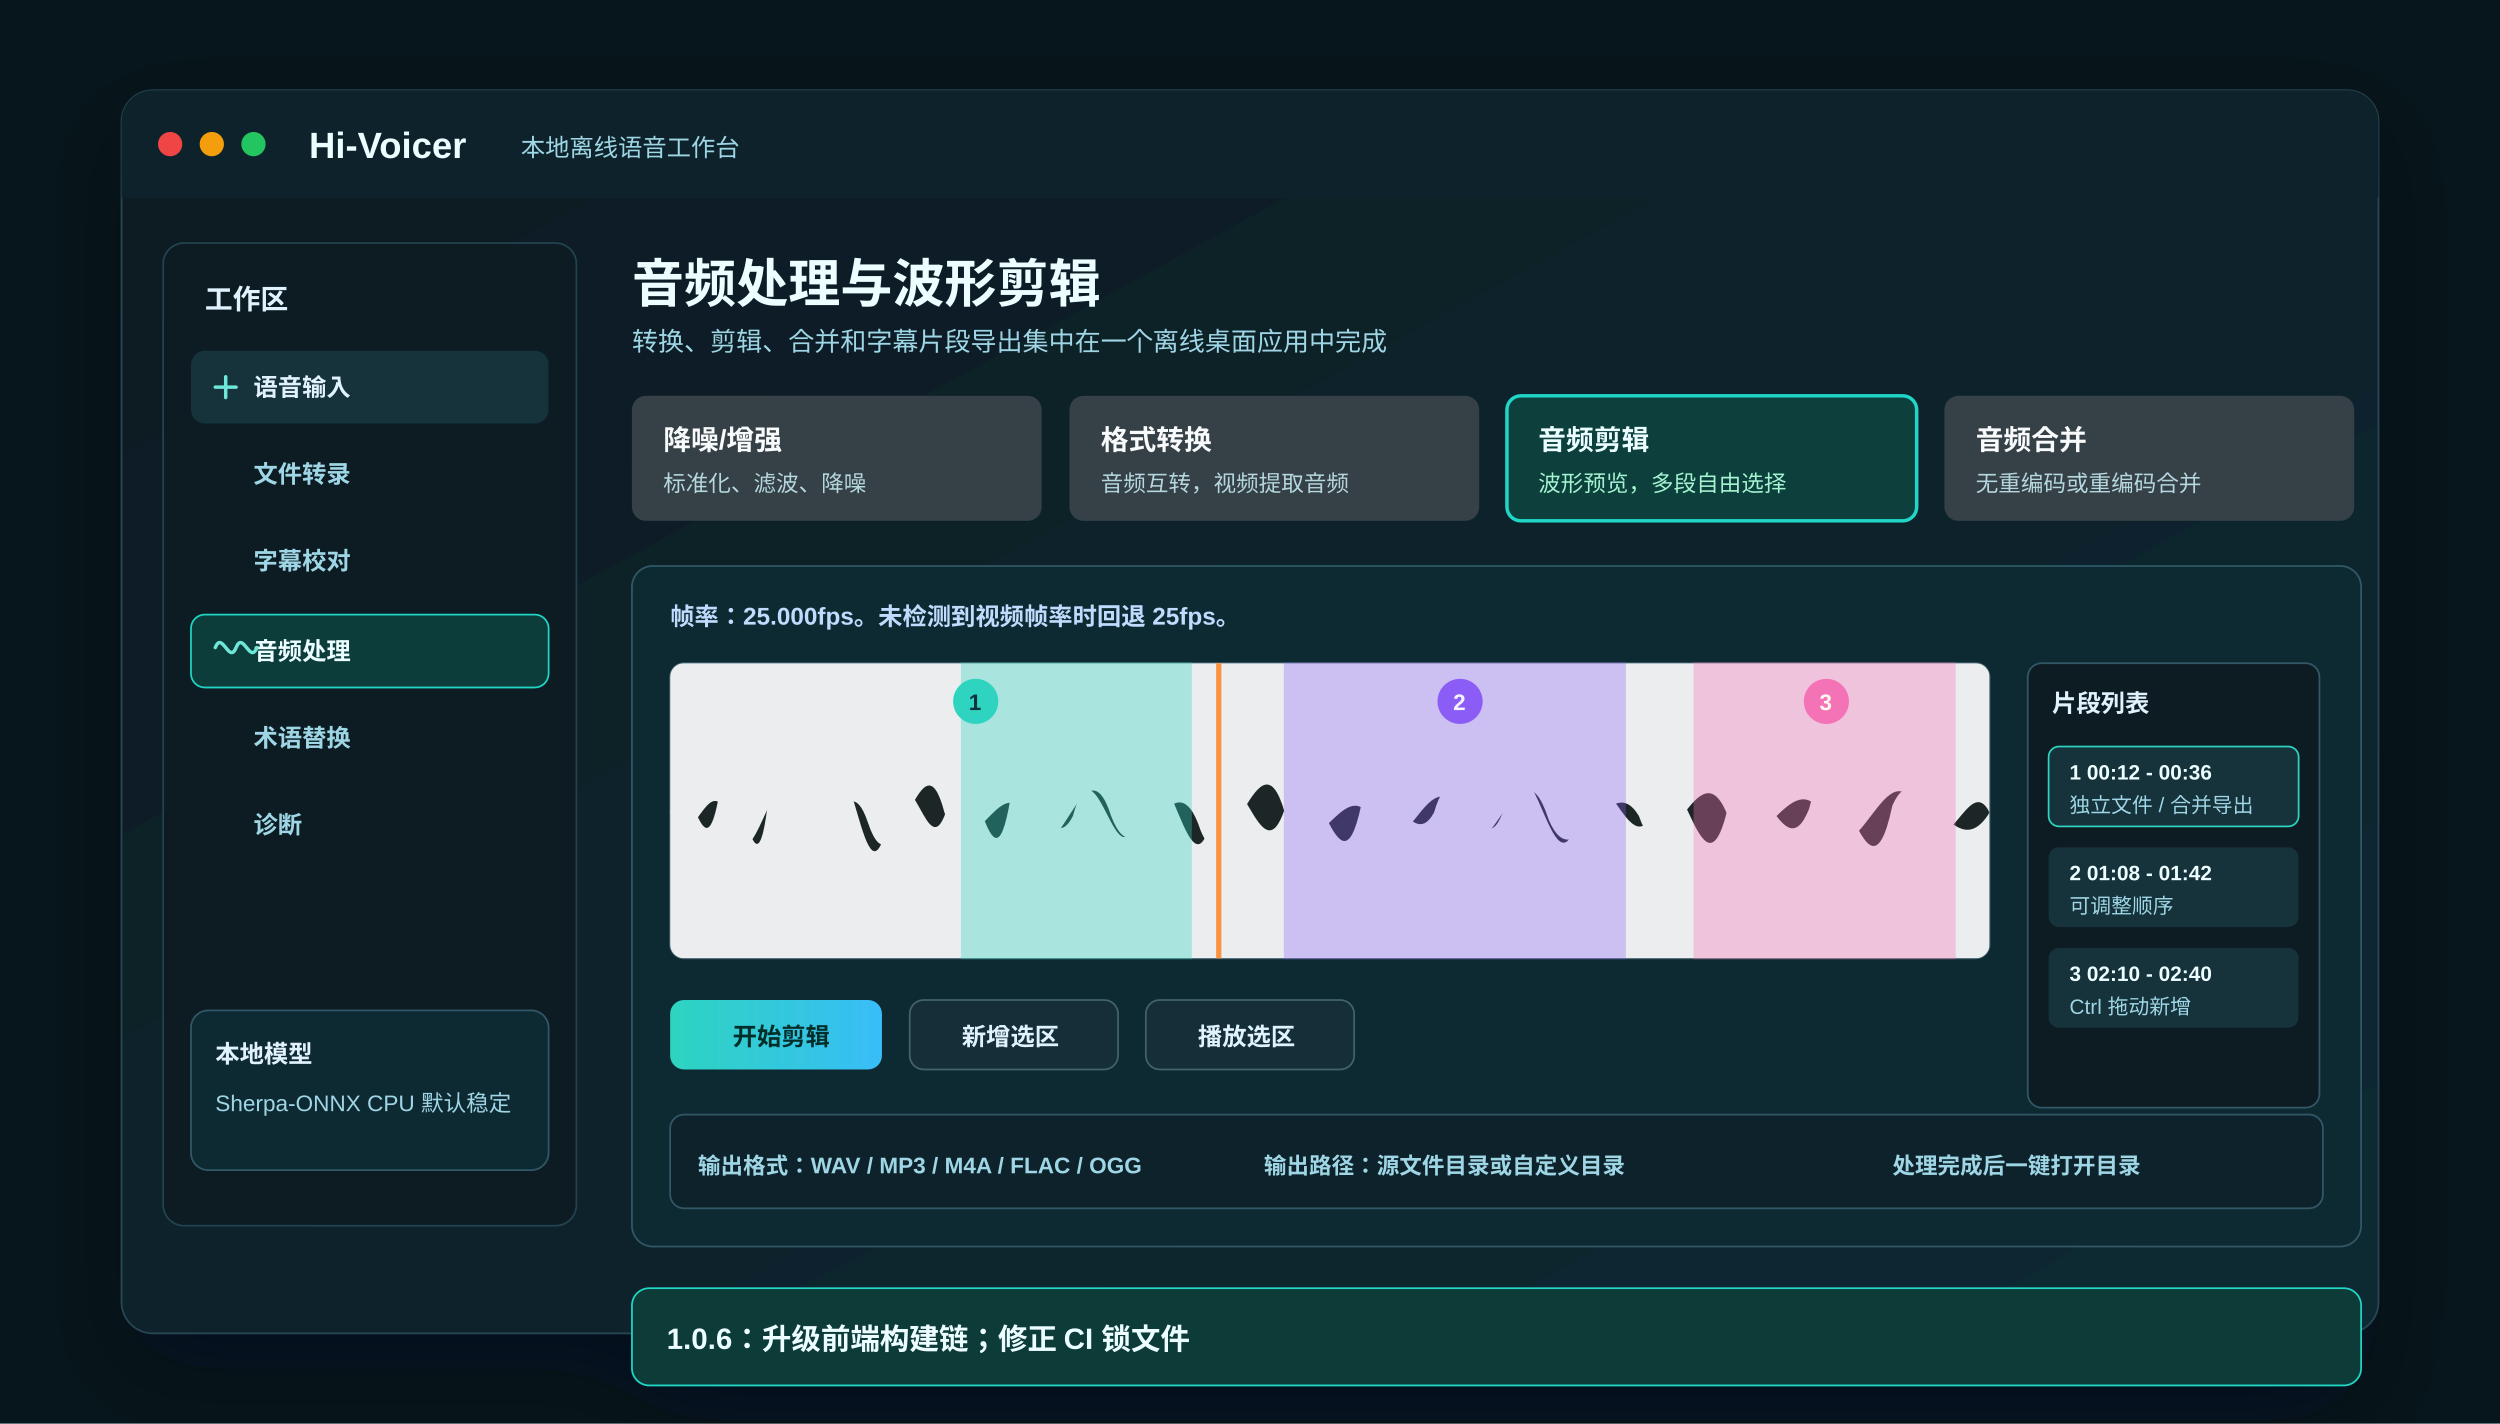
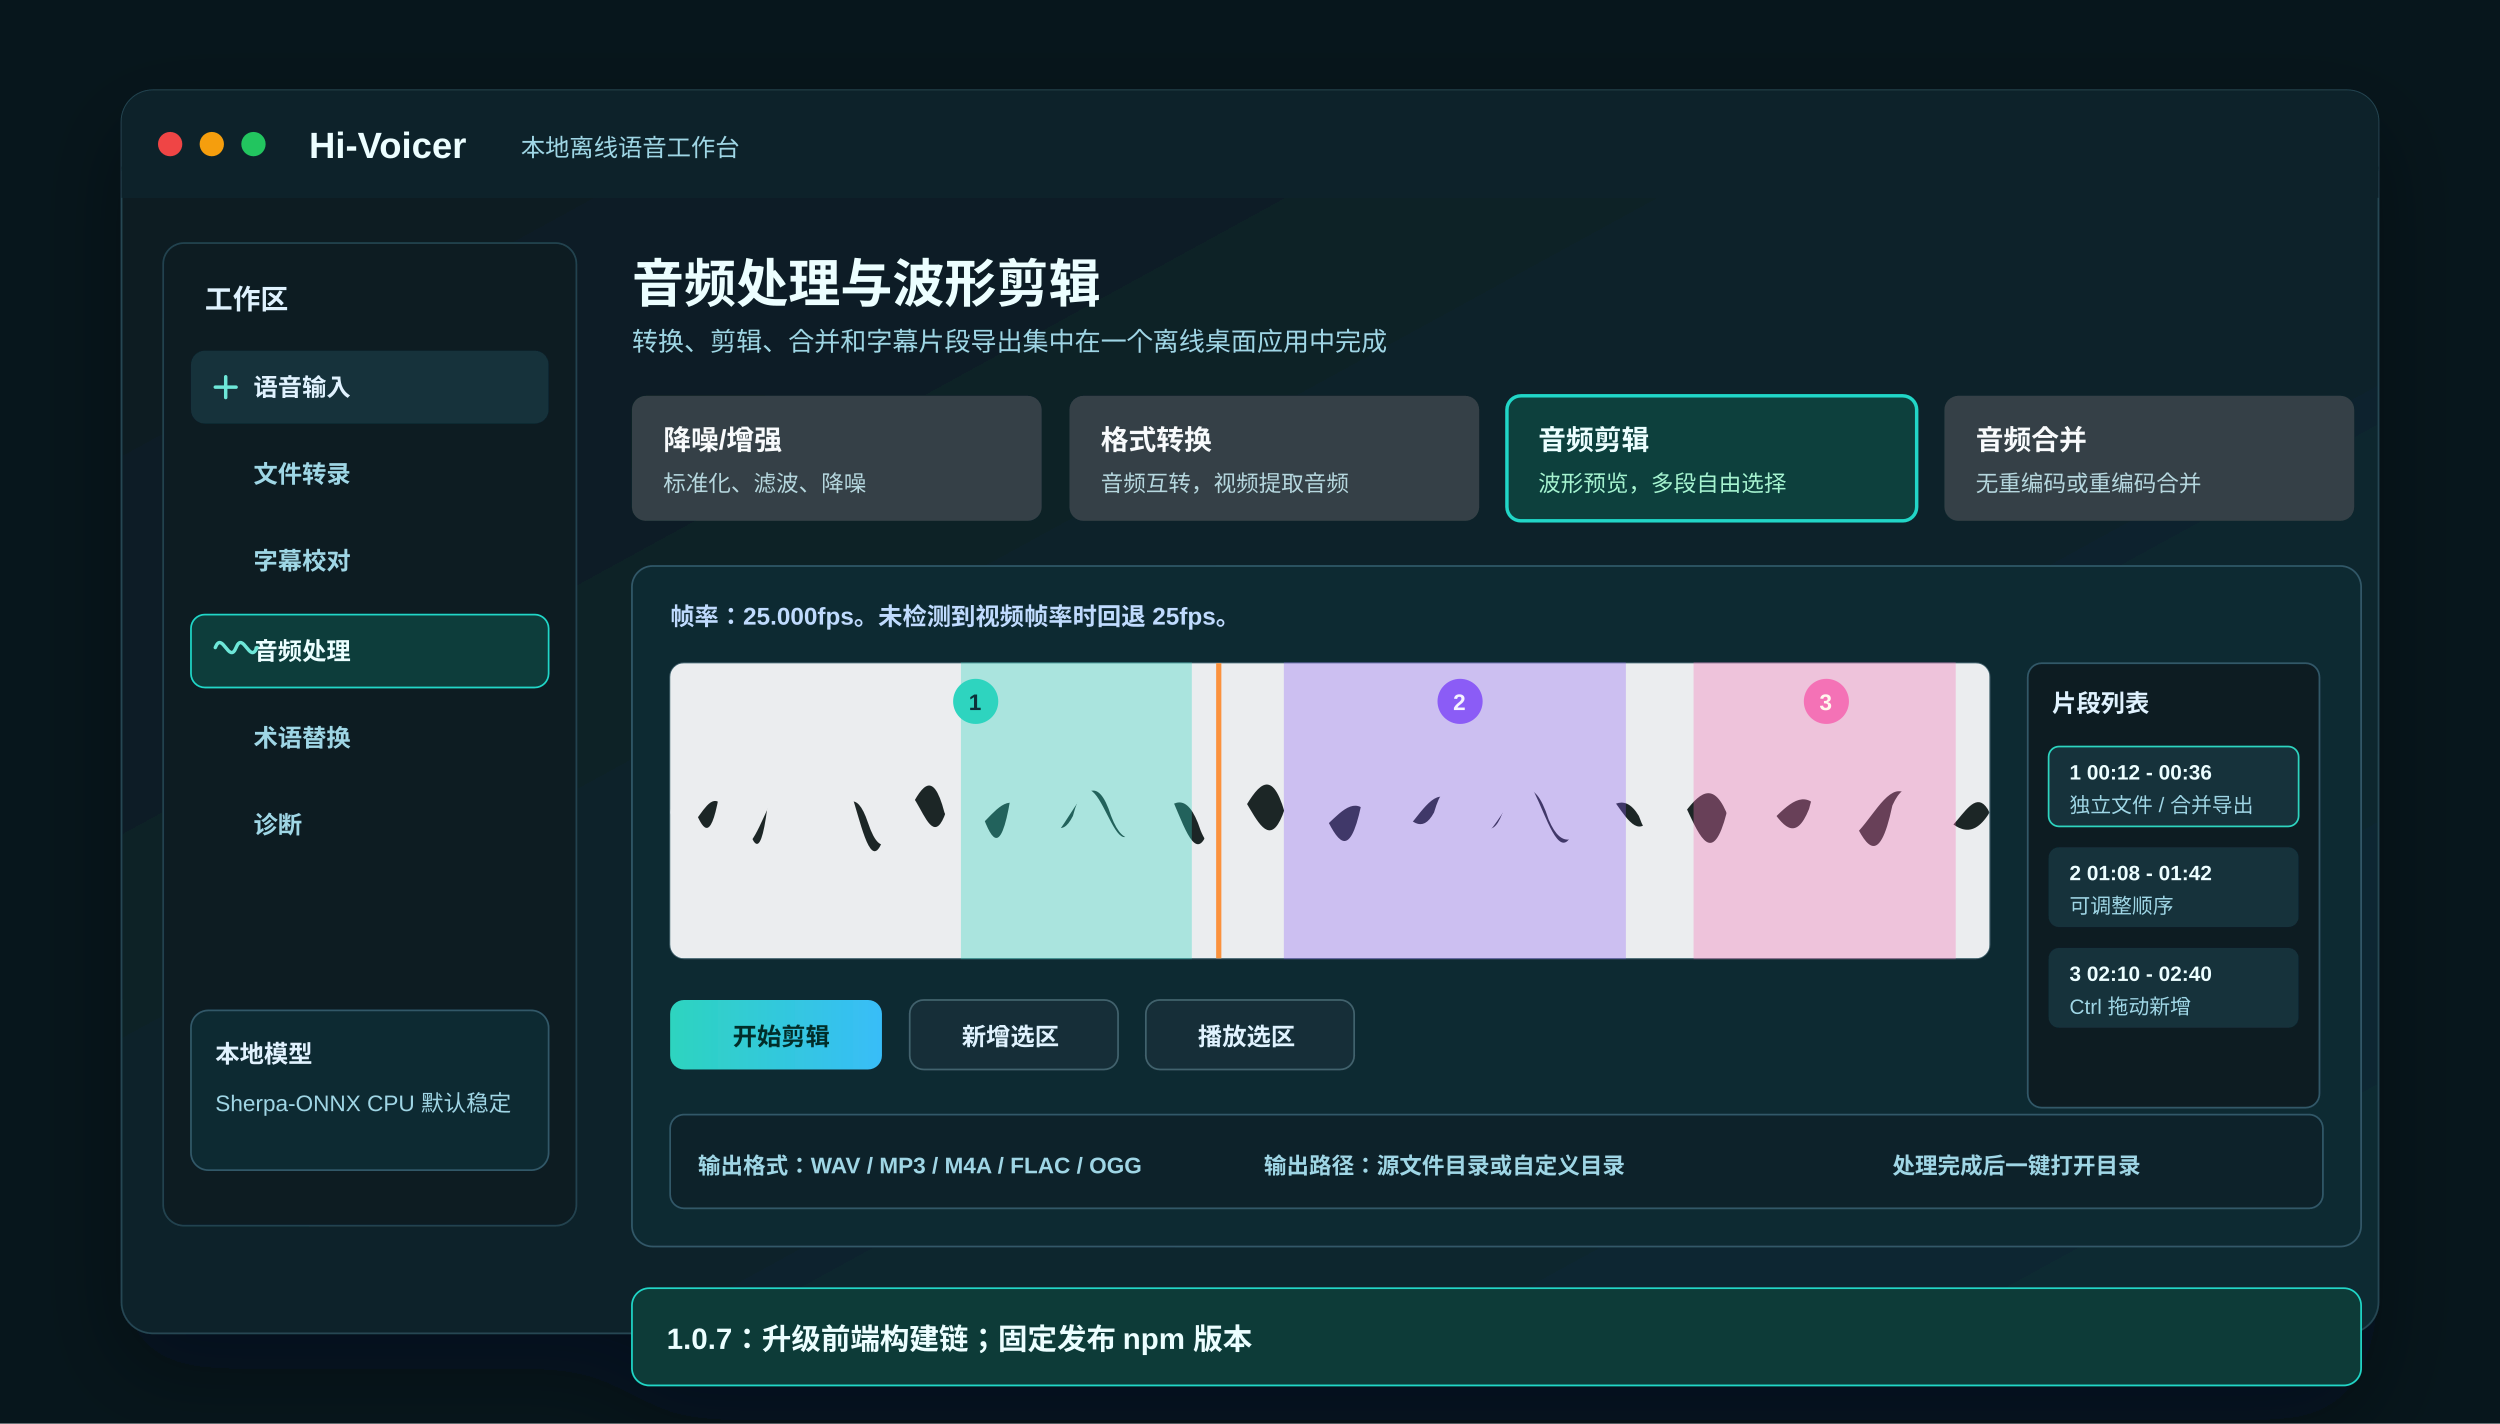
<svg xmlns="http://www.w3.org/2000/svg" width="1440" height="820" viewBox="0 0 1440 820" role="img" aria-labelledby="title desc">
  <defs>
    <linearGradient id="app-bg" x1="0" y1="0" x2="1" y2="1">
      <stop offset="0" stop-color="#0b1b22" />
      <stop offset="1" stop-color="#102a33" />
    </linearGradient>
    <linearGradient id="primary" x1="0" y1="0" x2="1" y2="0">
      <stop offset="0" stop-color="#2dd4bf" />
      <stop offset="1" stop-color="#38bdf8" />
    </linearGradient>
    <filter id="shadow" x="-18%" y="-18%" width="136%" height="136%">
      <feDropShadow dx="0" dy="20" stdDeviation="26" flood-color="#020617" flood-opacity="0.35" />
    </filter>
    <clipPath id="wave-clip">
      <rect x="0" y="0" width="760" height="170" rx="8" />
    </clipPath>
  </defs>
  <rect width="1440" height="820" fill="#07161c" />
  <g transform="translate(70 52)" filter="url(#shadow)">
    <rect width="1300" height="716" rx="18" fill="url(#app-bg)" stroke="#254653" />
    <g>
      <rect width="1300" height="62" rx="18" fill="#0e242c" />
      <rect y="44" width="1300" height="18" fill="#0e242c" />
      <circle cx="28" cy="31" r="7" fill="#ef4444" />
      <circle cx="52" cy="31" r="7" fill="#f59e0b" />
      <circle cx="76" cy="31" r="7" fill="#22c55e" />
      <text x="108" y="39" fill="#ecfeff" font-family="Segoe UI, Microsoft YaHei, Arial, sans-serif" font-size="21" font-weight="800">Hi-Voicer</text>
      <text x="230" y="38" fill="#9fd6e5" font-family="Segoe UI, Microsoft YaHei, Arial, sans-serif" font-size="14">本地离线语音工作台</text>
    </g>
    <g transform="translate(24 88)" font-family="Segoe UI, Microsoft YaHei, Arial, sans-serif">
      <g>
        <rect width="238" height="566" rx="12" fill="#0b1d24" stroke="#24434f" />
        <text x="24" y="38" fill="#e0f2fe" font-size="16" font-weight="800">工作区</text>
        <g font-size="14" font-weight="700">
          <rect x="16" y="62" width="206" height="42" rx="8" fill="#14303a" />
          <text x="52" y="88" fill="#e0f2fe">语音输入</text>
          <text x="52" y="138" fill="#9fd6e5">文件转录</text>
          <text x="52" y="188" fill="#9fd6e5">字幕校对</text>
          <rect x="16" y="214" width="206" height="42" rx="8" fill="#083c3a" stroke="#20d6c7" />
          <text x="52" y="240" fill="#ecfeff">音频处理</text>
          <text x="52" y="290" fill="#9fd6e5">术语替换</text>
          <text x="52" y="340" fill="#9fd6e5">诊断</text>
        </g>
        <g fill="none" stroke="#6ee7d8" stroke-width="2" stroke-linecap="round">
          <path d="M30 83h12m-6-6v12" />
          <path d="M30 233c4-10 8 10 12 0s8 10 12 0" />
        </g>
        <rect x="16" y="442" width="206" height="92" rx="10" fill="#102a33" stroke="#315868" />
        <text x="30" y="472" fill="#e0f2fe" font-size="14" font-weight="800">本地模型</text>
        <text x="30" y="500" fill="#9fd6e5" font-size="13">Sherpa-ONNX CPU 默认稳定</text>
      </g>
      <g transform="translate(270 0)">
        <text x="0" y="34" fill="#ecfeff" font-size="30" font-weight="850">音频处理与波形剪辑</text>
        <text x="0" y="62" fill="#9fd6e5" font-size="15">转换、剪辑、合并和字幕片段导出集中在一个离线桌面应用中完成</text>
        <g transform="translate(0 88)">
          <rect width="236" height="72" rx="8" fill="#354146" />
          <text x="18" y="31" fill="#f8fafc" font-size="16" font-weight="800">降噪/增强</text>
          <text x="18" y="55" fill="#b6d7df" font-size="13">标准化、滤波、降噪</text>
          <rect x="252" width="236" height="72" rx="8" fill="#354146" />
          <text x="270" y="31" fill="#f8fafc" font-size="16" font-weight="800">格式转换</text>
          <text x="270" y="55" fill="#b6d7df" font-size="13">音频互转，视频提取音频</text>
          <rect x="504" width="236" height="72" rx="8" fill="#073f3c" stroke="#20d6c7" stroke-width="2" />
          <text x="522" y="31" fill="#ecfeff" font-size="16" font-weight="850">音频剪辑</text>
          <text x="522" y="55" fill="#a7f3d0" font-size="13">波形预览，多段自由选择</text>
          <rect x="756" width="236" height="72" rx="8" fill="#354146" />
          <text x="774" y="31" fill="#f8fafc" font-size="16" font-weight="800">音频合并</text>
          <text x="774" y="55" fill="#b6d7df" font-size="13">无重编码或重编码合并</text>
        </g>
        <g transform="translate(0 186)">
          <rect width="996" height="392" rx="12" fill="#102a33" stroke="#315868" />
          <text x="22" y="34" fill="#bfdbfe" font-size="14" font-weight="800">帧率：25.000fps。未检测到视频帧率时回退 25fps。</text>
          <g transform="translate(22 56)">
            <rect width="760" height="170" rx="8" fill="#1f2727" stroke="#42626d" />
            <g clip-path="url(#wave-clip)" fill="#f8fafc" opacity="0.94">
              <path d="M0 86 C10 38 18 132 28 77 C37 18 47 154 56 83 C68 30 76 139 90 76 C104 20 112 158 126 88 C140 42 148 124 160 82 C174 22 184 150 196 78 C208 48 218 116 232 88 C246 36 258 140 270 82 C286 18 300 160 314 78 C328 44 340 126 354 84 C370 28 384 148 398 82 C412 52 426 112 440 86 C454 38 468 132 482 78 C496 26 510 150 524 83 C538 42 552 118 566 86 C580 24 594 154 610 80 C626 40 640 124 656 84 C672 18 688 158 704 82 C720 46 738 122 760 86 L760 170 L0 170 Z" />
              <path d="M0 86 C12 120 22 54 34 91 C48 142 60 36 72 88 C88 132 100 50 114 92 C130 140 144 32 158 86 C174 126 190 56 206 90 C222 136 238 38 254 88 C270 130 288 52 304 92 C320 142 338 30 354 86 C370 128 388 60 404 90 C420 132 438 48 454 88 C470 138 488 34 506 90 C522 128 540 58 558 88 C574 134 592 40 610 90 C626 124 646 54 664 88 C682 138 702 36 720 90 C736 120 748 62 760 86 L760 0 L0 0 Z" />
            </g>
            <rect x="168" y="0" width="132" height="170" fill="#2dd4bf" opacity="0.34" stroke="#2dd4bf" />
            <circle cx="176" cy="22" r="13" fill="#2dd4bf" />
            <text x="172" y="27" fill="#08333a" font-size="13" font-weight="900">1</text>
            <rect x="354" y="0" width="196" height="170" fill="#8b5cf6" opacity="0.32" stroke="#8b5cf6" />
            <circle cx="455" cy="22" r="13" fill="#8b5cf6" />
            <text x="451" y="27" fill="#f5f3ff" font-size="13" font-weight="900">2</text>
            <rect x="590" y="0" width="150" height="170" fill="#f472b6" opacity="0.34" stroke="#f472b6" />
            <circle cx="666" cy="22" r="13" fill="#f472b6" />
            <text x="662" y="27" fill="#fff7ed" font-size="13" font-weight="900">3</text>
            <line x1="316" y1="0" x2="316" y2="170" stroke="#fb923c" stroke-width="3" />
          </g>
          <g transform="translate(804 56)">
            <rect width="168" height="256" rx="8" fill="#0c1d24" stroke="#315868" />
            <text x="14" y="28" fill="#e0f2fe" font-size="14" font-weight="850">片段列表</text>
            <g font-size="12">
              <rect x="12" y="48" width="144" height="46" rx="6" fill="#14303a" stroke="#2dd4bf" />
              <text x="24" y="67" fill="#ecfeff" font-weight="800">1  00:12 - 00:36</text>
              <text x="24" y="86" fill="#9fd6e5">独立文件 / 合并导出</text>
              <rect x="12" y="106" width="144" height="46" rx="6" fill="#14303a" />
              <text x="24" y="125" fill="#ecfeff" font-weight="800">2  01:08 - 01:42</text>
              <text x="24" y="144" fill="#9fd6e5">可调整顺序</text>
              <rect x="12" y="164" width="144" height="46" rx="6" fill="#14303a" />
              <text x="24" y="183" fill="#ecfeff" font-weight="800">3  02:10 - 02:40</text>
              <text x="24" y="202" fill="#9fd6e5">Ctrl 拖动新增</text>
            </g>
          </g>
          <g transform="translate(22 250)">
            <rect width="122" height="40" rx="8" fill="url(#primary)" />
            <text x="36" y="26" fill="#052e2b" font-size="14" font-weight="900">开始剪辑</text>
            <rect x="138" width="120" height="40" rx="8" fill="#122e38" stroke="#42626d" />
            <text x="168" y="26" fill="#e0f2fe" font-size="14" font-weight="800">新增选区</text>
            <rect x="274" width="120" height="40" rx="8" fill="#122e38" stroke="#42626d" />
            <text x="304" y="26" fill="#e0f2fe" font-size="14" font-weight="800">播放选区</text>
          </g>
          <g transform="translate(22 316)" font-size="13" font-weight="800">
            <rect width="952" height="54" rx="8" fill="#0d222b" stroke="#315868" />
            <text x="16" y="34" fill="#9fd6e5">输出格式：WAV / MP3 / M4A / FLAC / OGG</text>
            <text x="342" y="34" fill="#9fd6e5">输出路径：源文件目录或自定义目录</text>
            <text x="704" y="34" fill="#9fd6e5">处理完成后一键打开目录</text>
          </g>
        </g>
        <g transform="translate(0 602)">
          <rect width="996" height="56" rx="10" fill="#0b3a38" stroke="#20d6c7" />
-           <text x="20" y="35" fill="#ecfeff" font-size="17" font-weight="850">1.0.6：升级前端构建链；修正 CI 锁文件</text>
+           <text x="20" y="35" fill="#ecfeff" font-size="17" font-weight="850">1.0.7：升级前端构建链；固定发布 npm 版本</text>
        </g>
      </g>
    </g>
  </g>
</svg>
